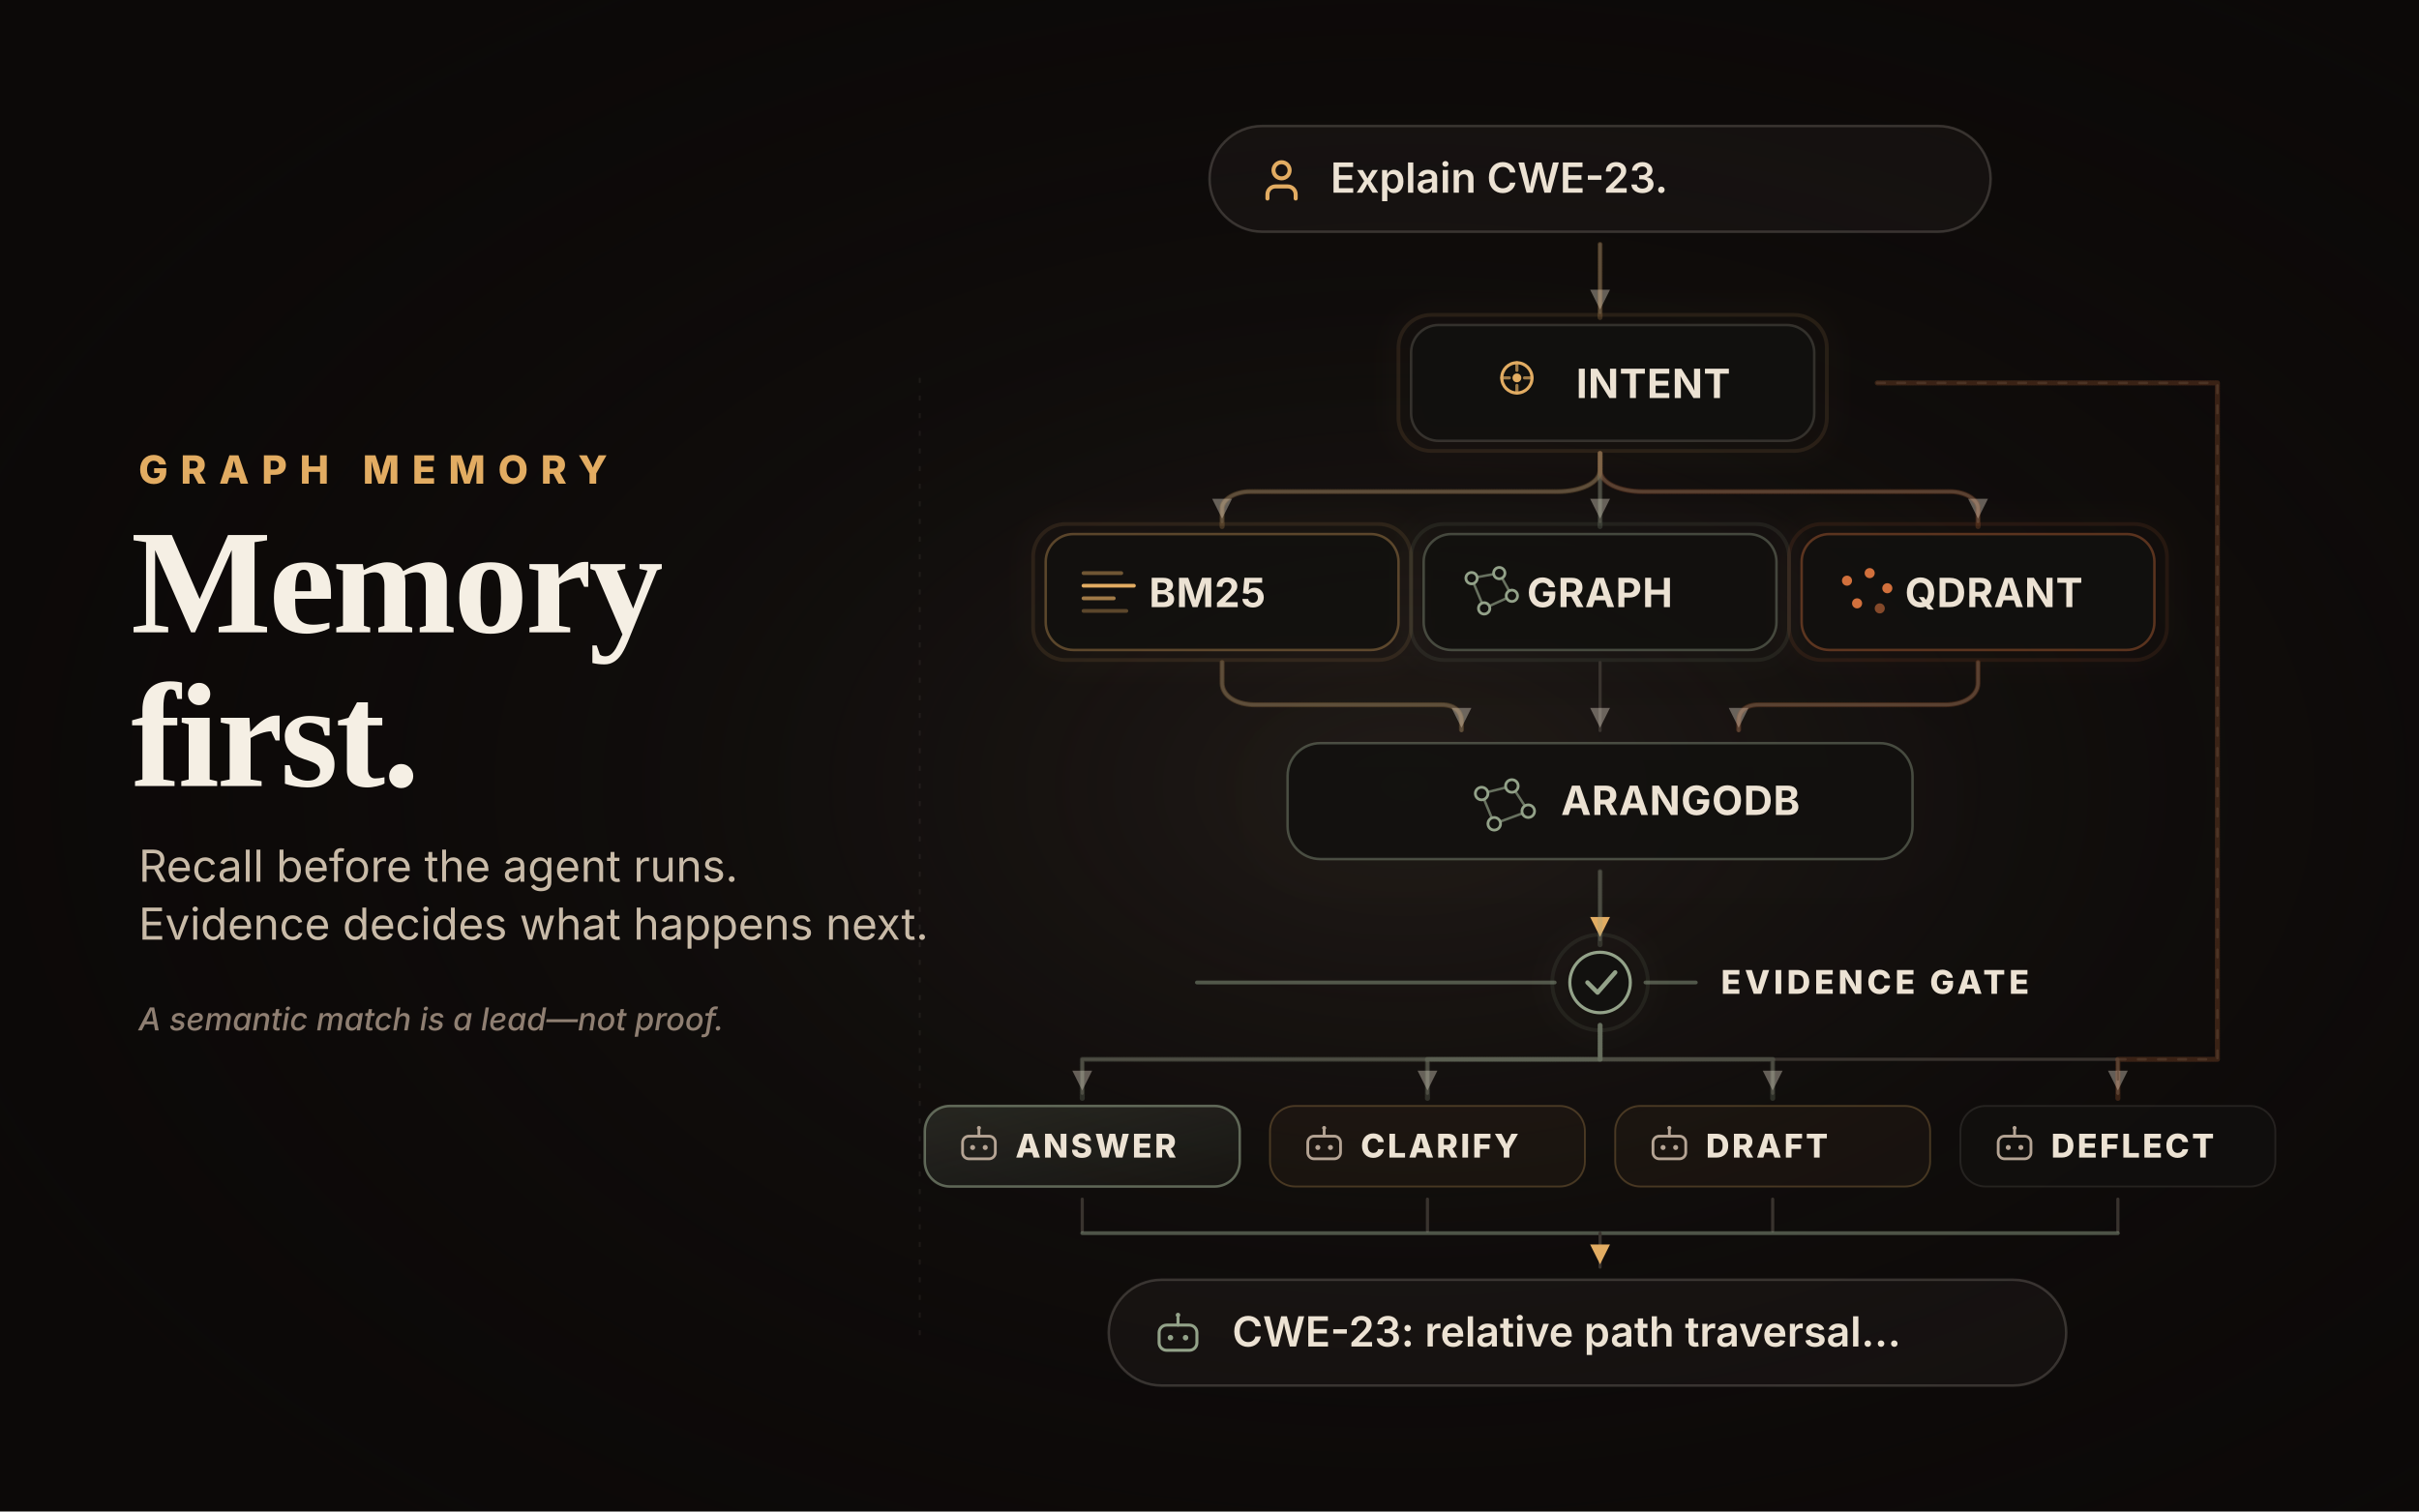
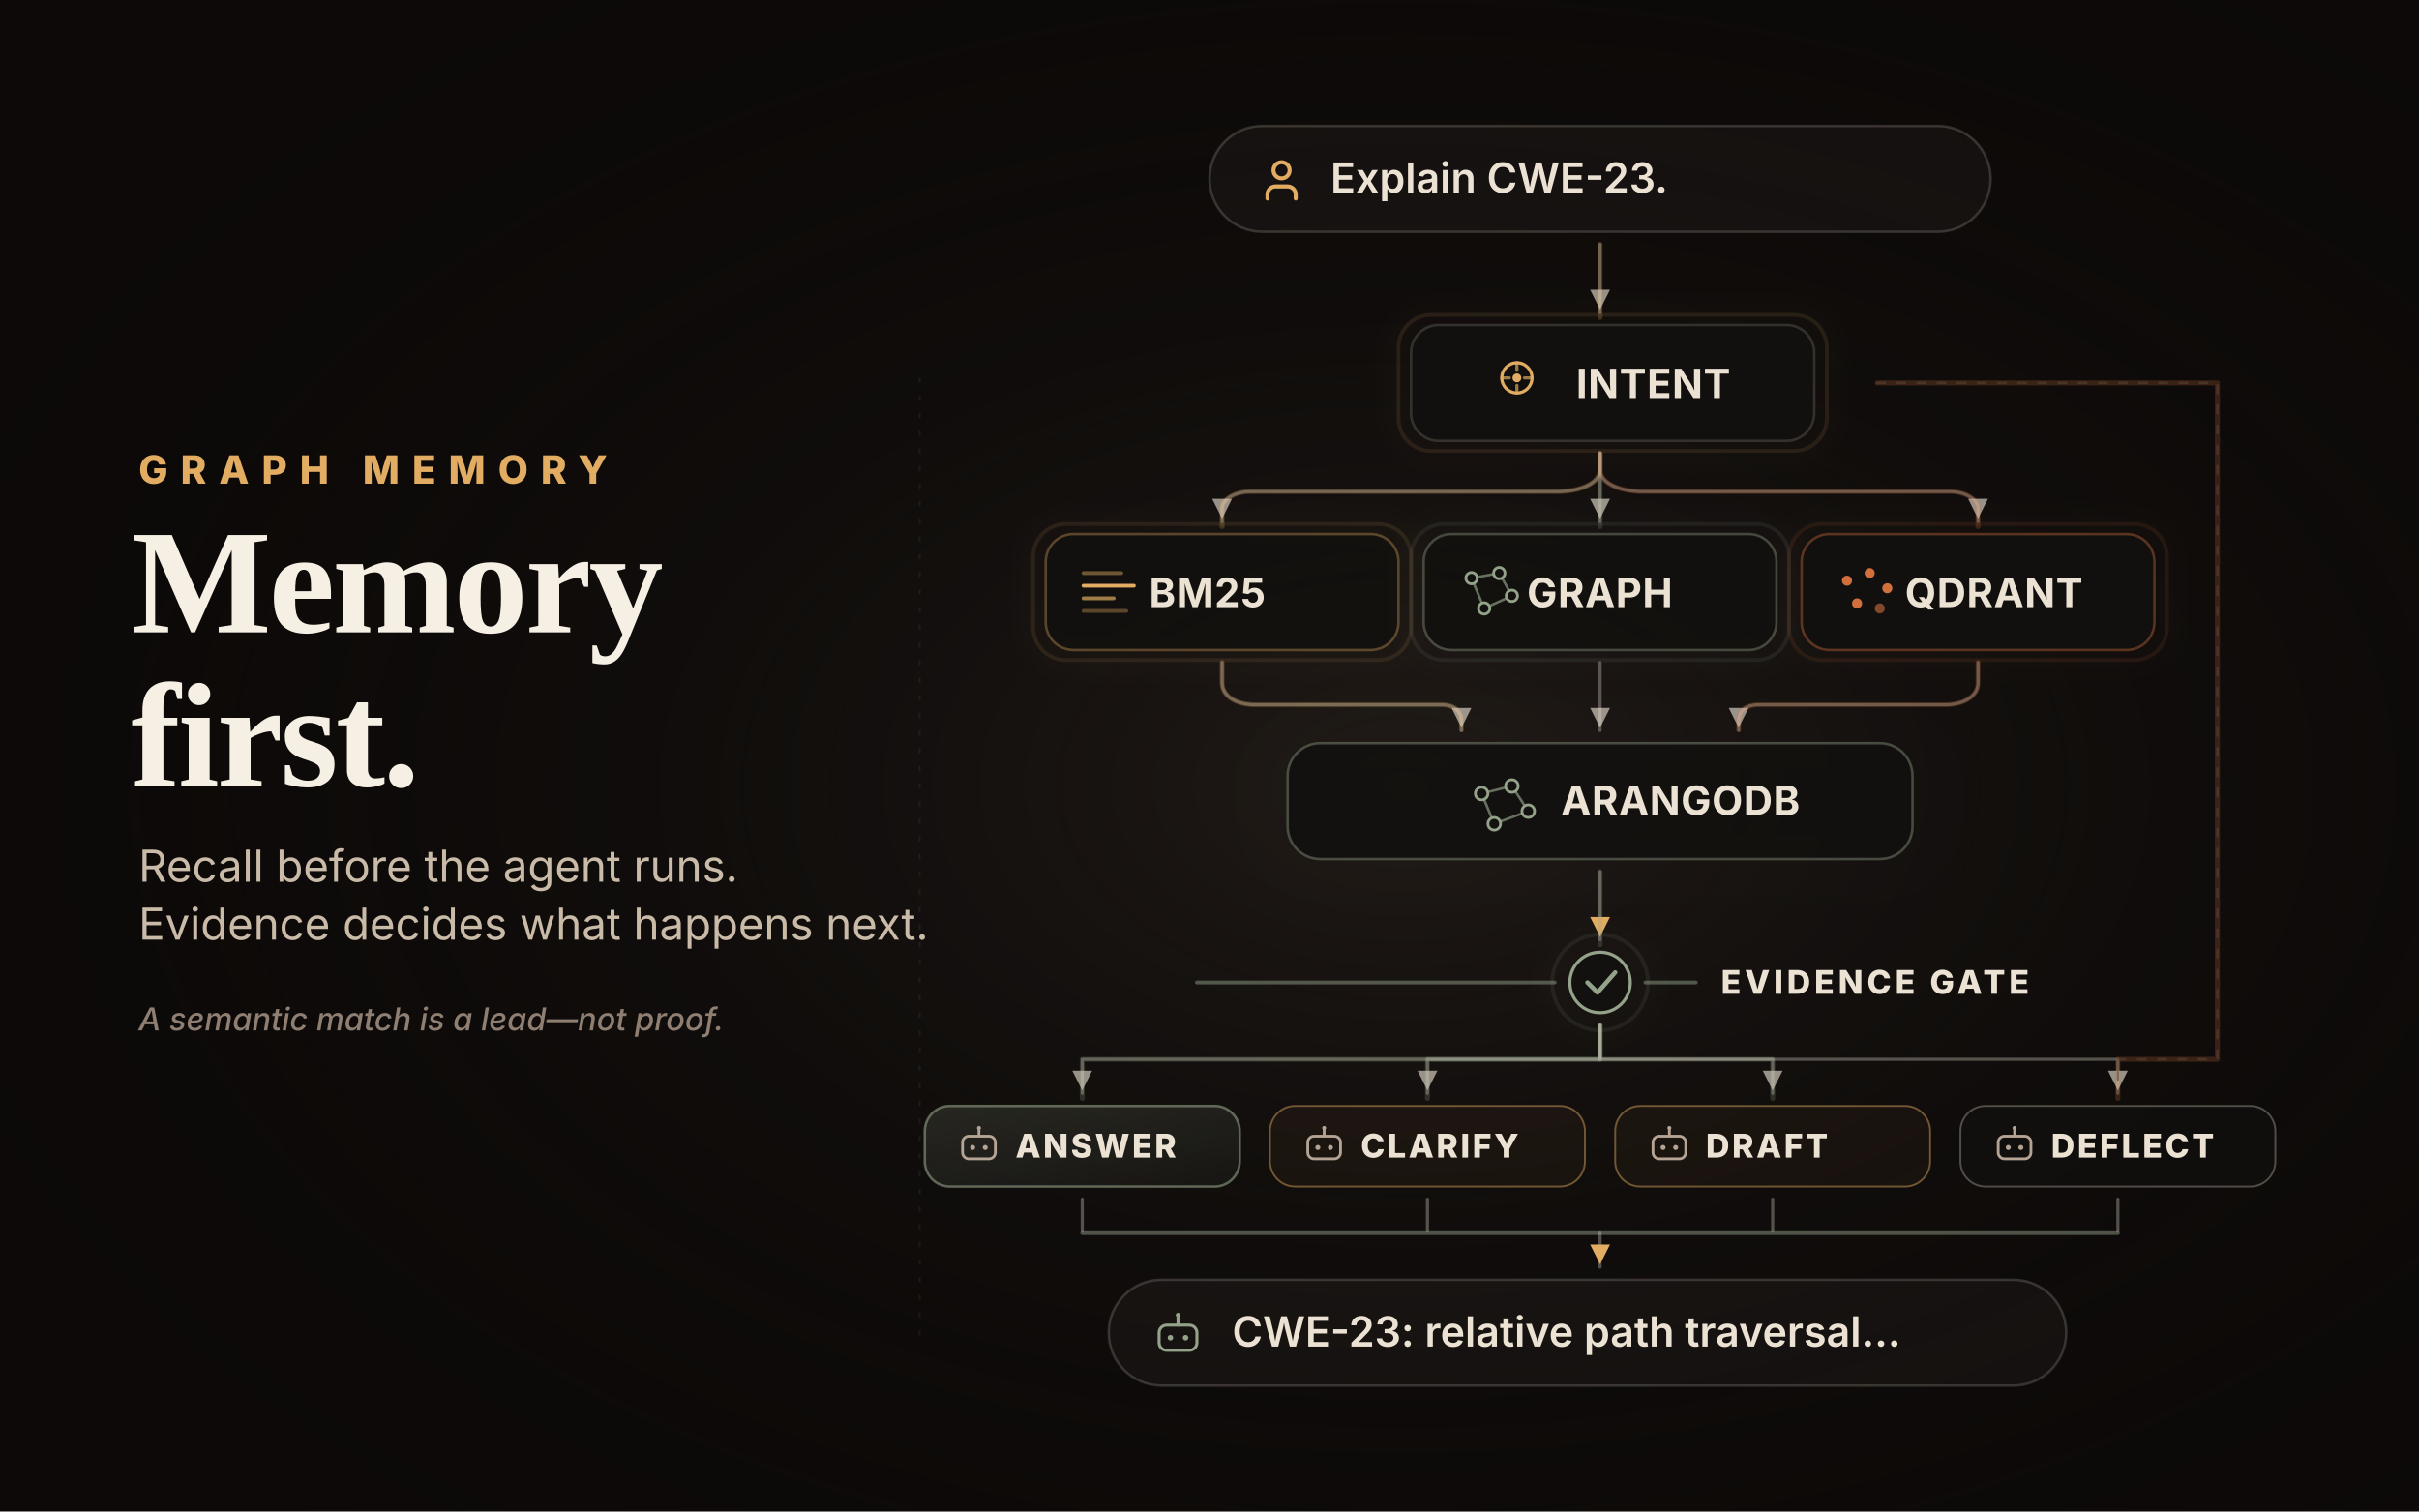
<svg xmlns="http://www.w3.org/2000/svg" viewBox="0 0 1920 1200" width="1920" height="1200" preserveAspectRatio="xMidYMid meet" role="img" aria-labelledby="memory-pipeline-title memory-pipeline-desc" tabindex="0">
  <defs>
    <radialGradient id="bg-glow" cx="58%" cy="52%" r="66%">
      <stop offset="0" stop-color="#261f1b" stop-opacity="0.78" />
      <stop offset="0.46" stop-color="#151210" stop-opacity="0.42" />
      <stop offset="1" stop-color="#0c0908" stop-opacity="0" />
    </radialGradient>
    <linearGradient id="answer-fill" x1="0" y1="0" x2="1" y2="1">
      <stop offset="0" stop-color="#93a289" stop-opacity="0.17" />
      <stop offset="1" stop-color="#93a289" stop-opacity="0.05" />
    </linearGradient>
    <marker id="flow-arrow" viewBox="0 0 10 10" refX="8" refY="5" markerWidth="9" markerHeight="9" orient="auto-start-reverse">
-       <path d="M 0 1.5 L 7 5 L 0 8.5 z" fill="rgba(236,226,211,0.38)" />
+       <path d="M 0 1.5 L 7 5 L 0 8.5 z" fill="rgba(236,226,211,0.62)" />
    </marker>
    <marker id="flow-arrow-ember" viewBox="0 0 10 10" refX="8" refY="5" markerWidth="9" markerHeight="9" orient="auto-start-reverse">
      <path d="M 0 1.5 L 7 5 L 0 8.5 z" fill="#d1703c" />
    </marker>
    <marker id="flow-arrow-brass" viewBox="0 0 10 10" refX="8" refY="5" markerWidth="9" markerHeight="9" orient="auto-start-reverse">
      <path d="M 0 1.5 L 7 5 L 0 8.5 z" fill="#e2ac62" />
    </marker>
    <filter id="soft-glow" x="-80%" y="-80%" width="260%" height="260%">
      <feGaussianBlur stdDeviation="10" result="blur" />
      <feMerge>
        <feMergeNode in="blur" />
        <feMergeNode in="SourceGraphic" />
      </feMerge>
    </filter>
    <filter id="wide-glow" x="-120%" y="-120%" width="340%" height="340%">
      <feGaussianBlur stdDeviation="22" />
    </filter>
    <style>
      #memory-pipeline .sans {
        font-family: Inter, ui-sans-serif, system-ui, -apple-system, BlinkMacSystemFont, "Segoe UI", sans-serif;
      }
      #memory-pipeline .mono {
        font-family: ui-monospace, SFMono-Regular, Menlo, Monaco, Consolas, "Liberation Mono", monospace;
      }
      #memory-pipeline .eyebrow {
        fill: #e2ac62;
        font-size: 31px;
        font-weight: 760;
        letter-spacing: 10px;
      }
      #memory-pipeline .serif {
        font-family: Fraunces, Georgia, "Times New Roman", serif;
      }
      #memory-pipeline .headline {
        fill: #f5efe4;
        font-size: 118px;
        font-weight: 720;
        letter-spacing: -2px;
      }
      #memory-pipeline .subhead {
        fill: #c9bba8;
        font-size: 35px;
        font-weight: 430;
      }
      #memory-pipeline .footer {
        fill: #8f7f72;
        font-size: 25px;
        font-weight: 480;
        font-style: italic;
      }
      #memory-pipeline .stage-name {
        fill: #ece2d3;
        font-size: 32px;
        font-weight: 660;
        letter-spacing: 0.5px;
      }
      #memory-pipeline .query-label {
        fill: #e2ac62;
        font-size: 19px;
        font-weight: 760;
        letter-spacing: 3px;
      }
      #memory-pipeline .query-text {
        fill: #ece2d3;
        font-size: 33px;
        font-weight: 570;
      }
      #memory-pipeline .gate-name {
        fill: #ece2d3;
        font-size: 26px;
        font-weight: 760;
        letter-spacing: 3px;
      }
      #memory-pipeline .outcome-name {
        fill: #ece2d3;
        font-size: 26px;
        font-weight: 760;
        letter-spacing: 2px;
      }
      #memory-pipeline .terminal-label {
        fill: #b5a494;
        font-size: 26px;
        font-weight: 720;
        letter-spacing: 4px;
      }

      #memory-pipeline .panel {
        fill: rgba(18, 17, 15, 0.86);
        stroke: rgba(236, 226, 211, 0.16);
        stroke-width: 2;
      }
      #memory-pipeline .panel-soft {
        fill: rgba(18, 17, 15, 0.68);
-         stroke: rgba(236, 226, 211, 0.10);
+         stroke: rgba(236, 226, 211, 0.30);
        stroke-width: 1.5;
      }
      #memory-pipeline .query-shell {
        fill: rgba(236, 226, 211, 0.035);
        stroke: rgba(236, 226, 211, 0.18);
        stroke-width: 2;
      }
      #memory-pipeline .base-path {
        fill: none;
-         stroke: #39332e;
+         stroke: rgba(236, 226, 211, 0.32);
        stroke-width: 2.5;
        stroke-linecap: round;
        stroke-linejoin: round;
      }
      #memory-pipeline .base-path-faint {
        fill: none;
        stroke: #39332e;
        stroke-width: 2;
        stroke-linecap: round;
        stroke-dasharray: 6 10;
        opacity: 0.58;
      }
      #memory-pipeline .flow-path {
        fill: none;
        stroke-width: 4;
        stroke-linecap: round;
        stroke-linejoin: round;
        stroke-dasharray: 1;
        stroke-dashoffset: 0;
        opacity: 0.22;
      }
      #memory-pipeline .flow-amber { stroke: #e2ac62; }
      #memory-pipeline .flow-violet { stroke: #d1703c; }
      #memory-pipeline .flow-mint { stroke: #93a289; }
      #memory-pipeline .stage-halo {
        fill: none;
        stroke-width: 3;
        opacity: 0.12;
      }
      #memory-pipeline .halo-amber { stroke: #e2ac62; }
      #memory-pipeline .halo-violet { stroke: #d1703c; }
      #memory-pipeline .halo-mint { stroke: #93a289; }
      #memory-pipeline .intent-mark {
        fill: none;
        stroke: #e2ac62;
        stroke-width: 2.5;
        stroke-linecap: round;
      }
      #memory-pipeline .bm25-line {
        stroke: #e2ac62;
        stroke-width: 3;
        stroke-linecap: round;
      }
      #memory-pipeline .q-node {
        fill: #d1703c;
      }
      #memory-pipeline .q-edge {
        stroke: rgba(209, 112, 60, 0.7);
        stroke-width: 1.5;
      }
      #memory-pipeline .graph-edge {
        stroke: rgba(147, 162, 137, 0.66);
        stroke-width: 2;
      }
      #memory-pipeline .graph-node {
        fill: #12110f;
        stroke: #93a289;
        stroke-width: 2.2;
      }
      #memory-pipeline .gate-line {
        stroke: rgba(147, 162, 137, 0.48);
        stroke-width: 3;
        stroke-linecap: round;
      }
      #memory-pipeline .gate-ring {
        fill: #12110f;
        stroke: #93a289;
        stroke-width: 2.5;
      }
      #memory-pipeline .gate-check {
        fill: none;
        stroke: #93a289;
        stroke-width: 3.5;
        stroke-linecap: round;
        stroke-linejoin: round;
      }
      #memory-pipeline .answer-shell {
        fill: url(#answer-fill);
        stroke: rgba(147, 162, 137, 0.58);
        stroke-width: 2;
      }
      #memory-pipeline .clarify-shell {
        fill: rgba(226, 172, 98, 0.045);
-         stroke: rgba(226, 172, 98, 0.25);
+         stroke: rgba(226, 172, 98, 0.45);
        stroke-width: 1.5;
      }
      #memory-pipeline .scan-shell {
        fill: rgba(209, 112, 60, 0.05);
        stroke: rgba(209, 112, 60, 0.55);
        stroke-width: 2;
        stroke-dasharray: 7 7;
      }
      #memory-pipeline .panel-02a { stroke: rgba(226, 172, 98, 0.34); }
      #memory-pipeline .panel-02b { stroke: rgba(209, 112, 60, 0.38); }
      #memory-pipeline .panel-03  { stroke: rgba(147, 162, 137, 0.40); }
      #memory-pipeline .panel-02g { stroke: rgba(147, 162, 137, 0.38); }

      @media (prefers-reduced-motion: no-preference) {
        @keyframes draw-query { 0%, 2% { stroke-dashoffset: 1; opacity: 0; } 8% { opacity: 1; } 12%, 20% { stroke-dashoffset: 0; opacity: 1; } 26%, 100% { stroke-dashoffset: 0; opacity: 0.18; } }
        @keyframes pulse-intent { 0%, 8%, 100% { opacity: 0; transform: scale(0.96); } 13%, 21% { opacity: 0.75; transform: scale(1); } 27% { opacity: 0.12; transform: scale(1.04); } }
        @keyframes draw-split { 0%, 13% { stroke-dashoffset: 1; opacity: 0; } 17% { opacity: 1; } 23%, 28% { stroke-dashoffset: 0; opacity: 1; } 33%, 100% { stroke-dashoffset: 0; opacity: 0.18; } }
        @keyframes pulse-recall { 0%, 18%, 100% { opacity: 0; transform: scale(0.97); } 24%, 31% { opacity: 0.72; transform: scale(1); } 36% { opacity: 0.10; transform: scale(1.03); } }
        @keyframes draw-merge { 0%, 24% { stroke-dashoffset: 1; opacity: 0; } 28% { opacity: 1; } 34%, 38% { stroke-dashoffset: 0; opacity: 1; } 43%, 100% { stroke-dashoffset: 0; opacity: 0.18; } }
        @keyframes pulse-record { 0%, 30%, 100% { opacity: 0; transform: scale(0.98); } 36%, 43% { opacity: 0.7; transform: scale(1.035); } 48% { opacity: 0.10; transform: scale(1.035); } }
        @keyframes draw-gate { 0%, 36% { stroke-dashoffset: 1; opacity: 0; } 40% { opacity: 1; } 46%, 50% { stroke-dashoffset: 0; opacity: 1; } 55%, 100% { stroke-dashoffset: 0; opacity: 0.18; } }
        @keyframes pulse-gate { 0%, 40%, 100% { opacity: 0; transform: scale(0.9); } 46%, 56% { opacity: 0.8; transform: scale(1); } 62% { opacity: 0.14; transform: scale(1.06); } }
        @keyframes query-dot {
          0%, 2% { transform: scale(0.7); opacity: 0.3; }
          10%, 22% { transform: scale(1.15); opacity: 1; }
          32%, 100% { transform: scale(1); opacity: 0.55; }
        }
        #memory-pipeline .query-flow { animation: draw-query 6s ease-in-out infinite; }
        #memory-pipeline .intent-halo {
          transform-origin: 1070px 334px;
          animation: pulse-intent 6s ease-in-out infinite;
        }
        #memory-pipeline .split-flow { animation: draw-split 6s ease-in-out infinite; }
        #memory-pipeline .bm25-halo {
          transform-origin: 770px 500px;
          animation: pulse-recall 6s ease-in-out infinite;
        }
        #memory-pipeline .graph-halo {
          transform-origin: 1070px 500px;
          animation: pulse-recall 6s ease-in-out infinite;
        }
        #memory-pipeline .qdrant-halo {
          transform-origin: 1370px 500px;
          animation: pulse-recall 6s ease-in-out infinite;
        }
        #memory-pipeline .merge-flow { animation: draw-merge 6s ease-in-out infinite; }
        #memory-pipeline .record-halo {
          transform-origin: 1070px 666px;
          animation: pulse-record 6s ease-in-out infinite;
        }
        #memory-pipeline .gate-flow { animation: draw-gate 6s ease-in-out infinite; }
        #memory-pipeline .gate-halo {
          transform-origin: 1070px 810px;
          animation: pulse-gate 6s ease-in-out infinite;
        }
        #memory-pipeline .query-dot { transform-origin: 817px 173px; animation: query-dot 6s ease-in-out infinite; }
        @keyframes deflect-run { 0%, 78% { stroke-dashoffset: 1; opacity: 0; } 80% { opacity: 0.9; } 84%, 96% { stroke-dashoffset: 0; opacity: 0.9; } 99%, 100% { stroke-dashoffset: 0; opacity: 0; } }
        @keyframes pill-cycle-deflect { 0%, 85% { opacity: 0.45; } 87%, 99% { opacity: 1; } 100% { opacity: 0.45; } }
        @keyframes qph1 { 0% { opacity: 0; } 0.5% { opacity: 0; } 2.0% { opacity: 1; } 25.5% { opacity: 1; } 27.0% { opacity: 0; } 100% { opacity: 0; } }
        @keyframes qph2 { 0% { opacity: 0; } 25.5% { opacity: 0; } 27.0% { opacity: 1; } 50.5% { opacity: 1; } 52.0% { opacity: 0; } 100% { opacity: 0; } }
        @keyframes qph3 { 0% { opacity: 0; } 50.5% { opacity: 0; } 52.0% { opacity: 1; } 75.5% { opacity: 1; } 77.0% { opacity: 0; } 100% { opacity: 0; } }
        @keyframes qph4 { 0% { opacity: 0; } 0.5% { opacity: 1; } 2.0% { opacity: 0; } 75.5% { opacity: 0; } 77.0% { opacity: 1; } 100% { opacity: 0; } }
        @keyframes rph1 { 0% { opacity: 0; } 12.0% { opacity: 0; } 13.5% { opacity: 1; } 25.5% { opacity: 1; } 27.0% { opacity: 0; } 100% { opacity: 0; } }
        @keyframes rph2 { 0% { opacity: 0; } 37.0% { opacity: 0; } 38.5% { opacity: 1; } 50.5% { opacity: 1; } 52.0% { opacity: 0; } 100% { opacity: 0; } }
        @keyframes rph3 { 0% { opacity: 0; } 62.0% { opacity: 0; } 63.5% { opacity: 1; } 75.5% { opacity: 1; } 77.0% { opacity: 0; } 100% { opacity: 0; } }
        @keyframes rph4 { 0% { opacity: 0; } 0.5% { opacity: 1; } 2.0% { opacity: 0; } 87.0% { opacity: 0; } 88.5% { opacity: 1; } 100% { opacity: 0; } }
        @keyframes pillph1 { 0% { opacity: 0.45; } 11.5% { opacity: 0.45; } 13.0% { opacity: 1; } 24.0% { opacity: 1; } 25.5% { opacity: 0.45; } 100% { opacity: 0.45; } }
        @keyframes pillph2 { 0% { opacity: 0.45; } 36.5% { opacity: 0.45; } 38.0% { opacity: 1; } 49.0% { opacity: 1; } 50.5% { opacity: 0.45; } 100% { opacity: 0.45; } }
        @keyframes pillph3 { 0% { opacity: 0.45; } 61.5% { opacity: 0.45; } 63.0% { opacity: 1; } 74.0% { opacity: 1; } 75.5% { opacity: 0.45; } 100% { opacity: 0.45; } }
        @keyframes pillph4 { 0% { opacity: 0.45; } 0.5% { opacity: 0.45; } 86.5% { opacity: 0.45; } 88.0% { opacity: 1; } 99.0% { opacity: 1; } 100% { opacity: 0.45; } }
        @keyframes flowph1 { 0% { opacity: 0; } 10.5% { opacity: 0; } 11.5% { opacity: 0.9; } 15.0% { opacity: 0.9; } 17.0% { opacity: 0; } 100% { opacity: 0; } }
        @keyframes flowph2 { 0% { opacity: 0; } 35.5% { opacity: 0; } 36.5% { opacity: 0.9; } 40.0% { opacity: 0.9; } 42.0% { opacity: 0; } 100% { opacity: 0; } }
        @keyframes flowph3 { 0% { opacity: 0; } 60.5% { opacity: 0; } 61.5% { opacity: 0.9; } 65.0% { opacity: 0.9; } 67.0% { opacity: 0; } 100% { opacity: 0; } }
        @keyframes flowph4 { 0% { opacity: 0; } 85.5% { opacity: 0; } 86.5% { opacity: 0.9; } 90.0% { opacity: 0.9; } 92.0% { opacity: 0; } 100% { opacity: 0; } }
        #memory-pipeline .q1 { animation: qph1 24s linear infinite; }
        #memory-pipeline .q2 { animation: qph2 24s linear infinite; }
        #memory-pipeline .q3 { animation: qph3 24s linear infinite; }
        #memory-pipeline .q4 { animation: qph4 24s linear infinite; }
        #memory-pipeline .r1 { animation: rph1 24s linear infinite; }
        #memory-pipeline .r2 { animation: rph2 24s linear infinite; }
        #memory-pipeline .r3 { animation: rph3 24s linear infinite; }
        #memory-pipeline .r4 { animation: rph4 24s linear infinite; }
        #memory-pipeline .route-flow-1 { stroke-dashoffset: 0; animation: flowph1 24s linear infinite; }
        #memory-pipeline .route-flow-2 { stroke-dashoffset: 0; animation: flowph2 24s linear infinite; }
        #memory-pipeline .route-flow-3 { stroke-dashoffset: 0; animation: flowph3 24s linear infinite; }
        #memory-pipeline .route-pill-1 { animation: pillph1 24s linear infinite; }
        #memory-pipeline .route-pill-2 { animation: pillph2 24s linear infinite; }
        #memory-pipeline .route-pill-3 { animation: pillph3 24s linear infinite; }
        #memory-pipeline .route-pill-4 { animation: pill-cycle-deflect 24s linear infinite; }
        #memory-pipeline .deflect-flow { animation: deflect-run 24s linear infinite; }
      }
    </style>
  </defs>
  <g id="memory-pipeline">
    <rect width="1920" height="1200" fill="#0c0908" />
    <rect width="1920" height="1200" fill="url(#bg-glow)" />
    <g aria-label="Card heading" transform="translate(0 -62)">
      <text x="110" y="446" class="sans eyebrow">GRAPH MEMORY</text>
      <text x="104" y="564" class="serif headline">Memory</text>
      <text x="104" y="686" class="serif headline">first.</text>
      <text x="110" y="762" class="sans subhead">Recall before the agent runs.</text>
      <text x="110" y="808" class="sans subhead">Evidence decides what happens next.</text>
      <text x="110" y="880" class="sans footer">A semantic match is a lead—not proof.</text>
    </g>
    <line x1="730" y1="300" x2="730" y2="1060" stroke="rgba(236,226,211,0.07)" stroke-dasharray="4 10" stroke-width="1.5" />
    <g transform="translate(200 -30)">
      <g aria-label="Example question">
        <rect x="760" y="130" width="620" height="84" rx="42" class="query-shell" />
        <g transform="translate(798 154) scale(1.6)" aria-hidden="true" fill="none" stroke="#e2ac62" stroke-width="2" stroke-linecap="round" stroke-linejoin="round">
          <path d="M19 21v-2a4 4 0 0 0-4-4H9a4 4 0 0 0-4 4v2" />
          <circle cx="12" cy="7" r="4" />
        </g>
        <text x="856" y="183" class="sans query-text q1">Explain CWE-23.</text>
        <text x="856" y="183" class="sans query-text q2" opacity="0">How do I secure it?</text>
        <text x="856" y="183" class="sans query-text q3" opacity="0">Draft a fix runbook.</text>
        <text x="856" y="183" class="sans query-text q4" opacity="0">What's the weather?</text>
      </g>
      <g aria-label="Intent stage">
        <path d="M 1070 224 V278" class="base-path" marker-end="url(#flow-arrow)" />
        <path d="M 1070 224 V282" class="flow-path flow-amber query-flow" pathLength="1" />
        <rect x="910" y="280" width="340" height="108" rx="26" class="stage-halo halo-amber intent-halo" filter="url(#soft-glow)" />
        <rect x="920" y="288" width="320" height="92" rx="22" class="panel" />
        <g transform="translate(988 316)" aria-hidden="true">
          <circle cx="16" cy="14" r="12" class="intent-mark" />
          <path d="M16 2 V8 M16 20 V26 M4 14 H10 M22 14 H28" class="intent-mark" opacity="0.68" />
          <circle cx="16" cy="14" r="3.5" fill="#e2ac62" />
        </g>
        <text x="1051" y="346" class="sans stage-name">INTENT</text>
      </g>
      <g aria-label="Hybrid recall stage">
        <path d="M 1070 390 V402.9 C 1070 413.7 1054 420.3 1036 420.3 H792 C 780 420.3 770 426.8 770 433.3 V444" class="base-path" marker-end="url(#flow-arrow)" />
        <path d="M 1070 390 V444" class="base-path" marker-end="url(#flow-arrow)" />
        <path d="M 1070 390 V402.9 C 1070 413.7 1086 420.3 1104 420.3 H1348 C 1360 420.3 1370 426.8 1370 433.3 V444" class="base-path" marker-end="url(#flow-arrow)" />
        <path d="M 1070 390 V402.9 C 1070 413.7 1054 420.3 1036 420.3 H792 C 780 420.3 770 426.8 770 433.3 V448" class="flow-path flow-amber split-flow" pathLength="1" />
        <path d="M 1070 390 V448" class="flow-path flow-mint split-flow" pathLength="1" />
        <path d="M 1070 390 V402.9 C 1070 413.7 1086 420.3 1104 420.3 H1348 C 1360 420.3 1370 426.8 1370 433.3 V448" class="flow-path flow-violet split-flow" pathLength="1" />
        <rect x="620" y="446" width="300" height="108" rx="26" class="stage-halo halo-amber bm25-halo" filter="url(#soft-glow)" />
        <rect x="630" y="454" width="280" height="92" rx="22" class="panel panel-02a" />
        <g transform="translate(660 481)" aria-hidden="true">
          <line x1="0" y1="4" x2="30" y2="4" class="bm25-line" opacity="0.45" />
          <line x1="0" y1="14" x2="40" y2="14" class="bm25-line" />
          <line x1="0" y1="24" x2="24" y2="24" class="bm25-line" opacity="0.68" />
          <line x1="0" y1="34" x2="34" y2="34" class="bm25-line" opacity="0.35" />
        </g>
        <text x="712" y="512" class="sans stage-name">BM25</text>
        <rect x="920" y="446" width="300" height="108" rx="26" class="stage-halo halo-mint graph-halo" filter="url(#soft-glow)" />
        <rect x="930" y="454" width="280" height="92" rx="22" class="panel panel-02g" />
        <g transform="translate(960 481)" aria-hidden="true">
          <line x1="8" y1="8" x2="30" y2="4" class="graph-edge" />
          <line x1="30" y1="4" x2="40" y2="22" class="graph-edge" />
          <line x1="8" y1="8" x2="18" y2="32" class="graph-edge" />
          <line x1="18" y1="32" x2="40" y2="22" class="graph-edge" />
          <circle cx="8" cy="8" r="4.5" class="graph-node" />
          <circle cx="30" cy="4" r="4.5" class="graph-node" />
          <circle cx="40" cy="22" r="4.5" class="graph-node" />
          <circle cx="18" cy="32" r="4.5" class="graph-node" />
        </g>
        <text x="1012" y="512" class="sans stage-name">GRAPH</text>
        <rect x="1220" y="446" width="300" height="108" rx="26" class="stage-halo halo-violet qdrant-halo" filter="url(#soft-glow)" />
        <rect x="1230" y="454" width="280" height="92" rx="22" class="panel panel-02b" />
        <g transform="translate(1260 481)" aria-hidden="true">
          <circle cx="6" cy="10" r="4" class="q-node" />
          <circle cx="24" cy="4" r="4" class="q-node" />
          <circle cx="38" cy="16" r="4" class="q-node" />
          <circle cx="14" cy="28" r="4" class="q-node" />
          <circle cx="32" cy="32" r="4" class="q-node" opacity="0.6" />
        </g>
        <text x="1312" y="512" class="sans stage-name">QDRANT</text>
      </g>
      <g aria-label="Canonical record and graph evidence stage">
        <path d="M 770 556 V572.1 C 770 583 782 589.5 796 589.5 H944 C 956 589.5 960 596.1 960 602.6 V610" class="base-path" marker-end="url(#flow-arrow)" />
        <path d="M 1070 556 V610" class="base-path" marker-end="url(#flow-arrow)" />
        <path d="M 1370 556 V572.1 C 1370 583 1358 589.5 1344 589.5 H1196 C 1184 589.5 1180 596.1 1180 602.6 V610" class="base-path" marker-end="url(#flow-arrow)" />
        <path d="M 770 556 V572.1 C 770 583 782 589.5 796 589.5 H944 C 956 589.5 960 596.1 960 602.6 V610" class="flow-path flow-amber merge-flow" pathLength="1" />
        <path d="M 1370 556 V572.1 C 1370 583 1358 589.5 1344 589.5 H1196 C 1184 589.5 1180 596.1 1180 602.6 V610" class="flow-path flow-violet merge-flow" pathLength="1" />
        <rect x="808" y="612" width="524" height="108" rx="32" class="stage-halo halo-mint record-halo" filter="url(#wide-glow)" />
        <rect x="822" y="620" width="496" height="92" rx="26" class="panel panel-03" />
        <g transform="translate(968 650)" aria-hidden="true">
          <line x1="8" y1="10" x2="32" y2="4" class="graph-edge" />
          <line x1="32" y1="4" x2="45" y2="24" class="graph-edge" />
          <line x1="8" y1="10" x2="18" y2="34" class="graph-edge" />
          <line x1="18" y1="34" x2="45" y2="24" class="graph-edge" />
          <circle cx="8" cy="10" r="5" class="graph-node" />
          <circle cx="32" cy="4" r="5" class="graph-node" />
          <circle cx="45" cy="24" r="5" class="graph-node" />
          <circle cx="18" cy="34" r="5" class="graph-node" />
        </g>
        <text x="1039" y="677" class="sans stage-name">ARANGODB</text>
      </g>
      <g aria-label="Evidence gate">
        <path d="M 1070 722 V776" class="base-path" marker-end="url(#flow-arrow-brass)" />
        <path d="M 1070 722 V780" class="flow-path flow-mint gate-flow" pathLength="1" />
        <circle cx="1070" cy="810" r="38" class="stage-halo halo-mint gate-halo" filter="url(#soft-glow)" />
        <line x1="750" y1="810" x2="1034" y2="810" class="gate-line" />
        <line x1="1106" y1="810" x2="1146" y2="810" class="gate-line" />
        <circle cx="1070" cy="810" r="24" class="gate-ring" />
        <path d="M 1060 810 L 1068 818 L 1082 802" class="gate-check" />
        <text x="1166" y="819" class="sans gate-name">EVIDENCE GATE</text>
      </g>
      <g aria-label="Bounded outcomes">
        <path d="M 1070 844 V871 H659 V898" class="base-path" marker-end="url(#flow-arrow)" />
        <path d="M 1070 844 V871 H933 V898" class="base-path" marker-end="url(#flow-arrow)" />
        <path d="M 1070 844 V871 H1207 V898" class="base-path" marker-end="url(#flow-arrow)" />
        <path d="M 1070 844 V871 H1481 V898" class="base-path" marker-end="url(#flow-arrow)" />
        <path d="M 1070 844 V871 H659 V902" class="flow-path flow-mint route-flow-1" pathLength="1" />
        <path d="M 1070 844 V871 H933 V902" class="flow-path flow-mint route-flow-2" pathLength="1" />
        <path d="M 1070 844 V871 H1207 V902" class="flow-path flow-mint route-flow-3" pathLength="1" />
        <path d="M 1290 334 H1560 V871 H1481 V898" class="base-path-faint" />
        <path d="M 1290 334 H1560 V871 H1481 V902" class="flow-path flow-violet deflect-flow" pathLength="1" />
        <g class="route-pill-1" aria-label="Answer outcome">
          <rect x="534" y="908" width="250" height="64" rx="20" class="answer-shell" />
          <g transform="translate(562 922)" aria-hidden="true" fill="none" stroke="#b5a494" stroke-width="2.2" stroke-linecap="round">
            <rect x="2" y="10" width="26" height="18" rx="5" />
            <line x1="15" y1="10" x2="15" y2="5" />
            <circle cx="15" cy="3.5" r="1.6" fill="#b5a494" stroke="none" />
            <circle cx="10" cy="19" r="2" fill="#b5a494" stroke="none" />
            <circle cx="20" cy="19" r="2" fill="#b5a494" stroke="none" />
          </g>
          <text x="606" y="949" class="sans outcome-name">ANSWER</text>
        </g>
        <g class="route-pill-2" aria-label="Clarify outcome">
          <rect x="808" y="908" width="250" height="64" rx="20" class="clarify-shell" />
          <g transform="translate(836 922)" aria-hidden="true" fill="none" stroke="#b5a494" stroke-width="2.2" stroke-linecap="round">
            <rect x="2" y="10" width="26" height="18" rx="5" />
            <line x1="15" y1="10" x2="15" y2="5" />
            <circle cx="15" cy="3.5" r="1.6" fill="#b5a494" stroke="none" />
            <circle cx="10" cy="19" r="2" fill="#b5a494" stroke="none" />
            <circle cx="20" cy="19" r="2" fill="#b5a494" stroke="none" />
          </g>
          <text x="880" y="949" class="sans outcome-name">CLARIFY</text>
        </g>
        <g class="route-pill-3" aria-label="Draft outcome">
          <rect x="1082" y="908" width="250" height="64" rx="20" class="clarify-shell" />
          <g transform="translate(1110 922)" aria-hidden="true" fill="none" stroke="#b5a494" stroke-width="2.2" stroke-linecap="round">
            <rect x="2" y="10" width="26" height="18" rx="5" />
            <line x1="15" y1="10" x2="15" y2="5" />
            <circle cx="15" cy="3.5" r="1.6" fill="#b5a494" stroke="none" />
            <circle cx="10" cy="19" r="2" fill="#b5a494" stroke="none" />
            <circle cx="20" cy="19" r="2" fill="#b5a494" stroke="none" />
          </g>
          <text x="1154" y="949" class="sans outcome-name">DRAFT</text>
        </g>
        <g class="route-pill-4" aria-label="Deflect outcome">
          <rect x="1356" y="908" width="250" height="64" rx="20" class="panel-soft" />
          <g transform="translate(1384 922)" aria-hidden="true" fill="none" stroke="#b5a494" stroke-width="2.2" stroke-linecap="round">
            <rect x="2" y="10" width="26" height="18" rx="5" />
            <line x1="15" y1="10" x2="15" y2="5" />
            <circle cx="15" cy="3.5" r="1.6" fill="#b5a494" stroke="none" />
            <circle cx="10" cy="19" r="2" fill="#b5a494" stroke="none" />
            <circle cx="20" cy="19" r="2" fill="#b5a494" stroke="none" />
          </g>
          <text x="1428" y="949" class="sans outcome-name">DEFLECT</text>
        </g>
        <g aria-label="Agent response to the human">
          <path d="M 659 982 V1007.3" class="base-path" />
          <path d="M 933 982 V1007.3" class="base-path" />
          <path d="M 1207 982 V1007.3" class="base-path" />
          <path d="M 1481 982 V1007.3" class="base-path" />
          <line x1="659" y1="1009" x2="1481" y2="1009" class="gate-line" />
          <path d="M 1070 1009 V1036" class="base-path" marker-end="url(#flow-arrow-brass)" />
          <rect x="680" y="1046" width="760" height="84" rx="42" class="query-shell" />
          <g transform="translate(718 1070)" aria-hidden="true" fill="none" stroke="#93a289" stroke-width="2.4" stroke-linecap="round">
            <rect x="2" y="12" width="30" height="20" rx="6" />
            <line x1="17" y1="12" x2="17" y2="6" />
            <circle cx="17" cy="4" r="1.8" fill="#93a289" stroke="none" />
            <circle cx="11" cy="22" r="2.2" fill="#93a289" stroke="none" />
            <circle cx="23" cy="22" r="2.2" fill="#93a289" stroke="none" />
          </g>
          <text x="778" y="1099" class="sans query-text r1">CWE-23: relative path traversal…</text>
          <text x="778" y="1099" class="sans query-text r2" opacity="0">Which system do you mean?</text>
          <text x="778" y="1099" class="sans query-text r3" opacity="0">Draft ready for your signoff.</text>
          <text x="778" y="1099" class="sans query-text r4" opacity="0">That's outside this project.</text>
        </g>
      </g>
    </g>
  </g>
</svg>
